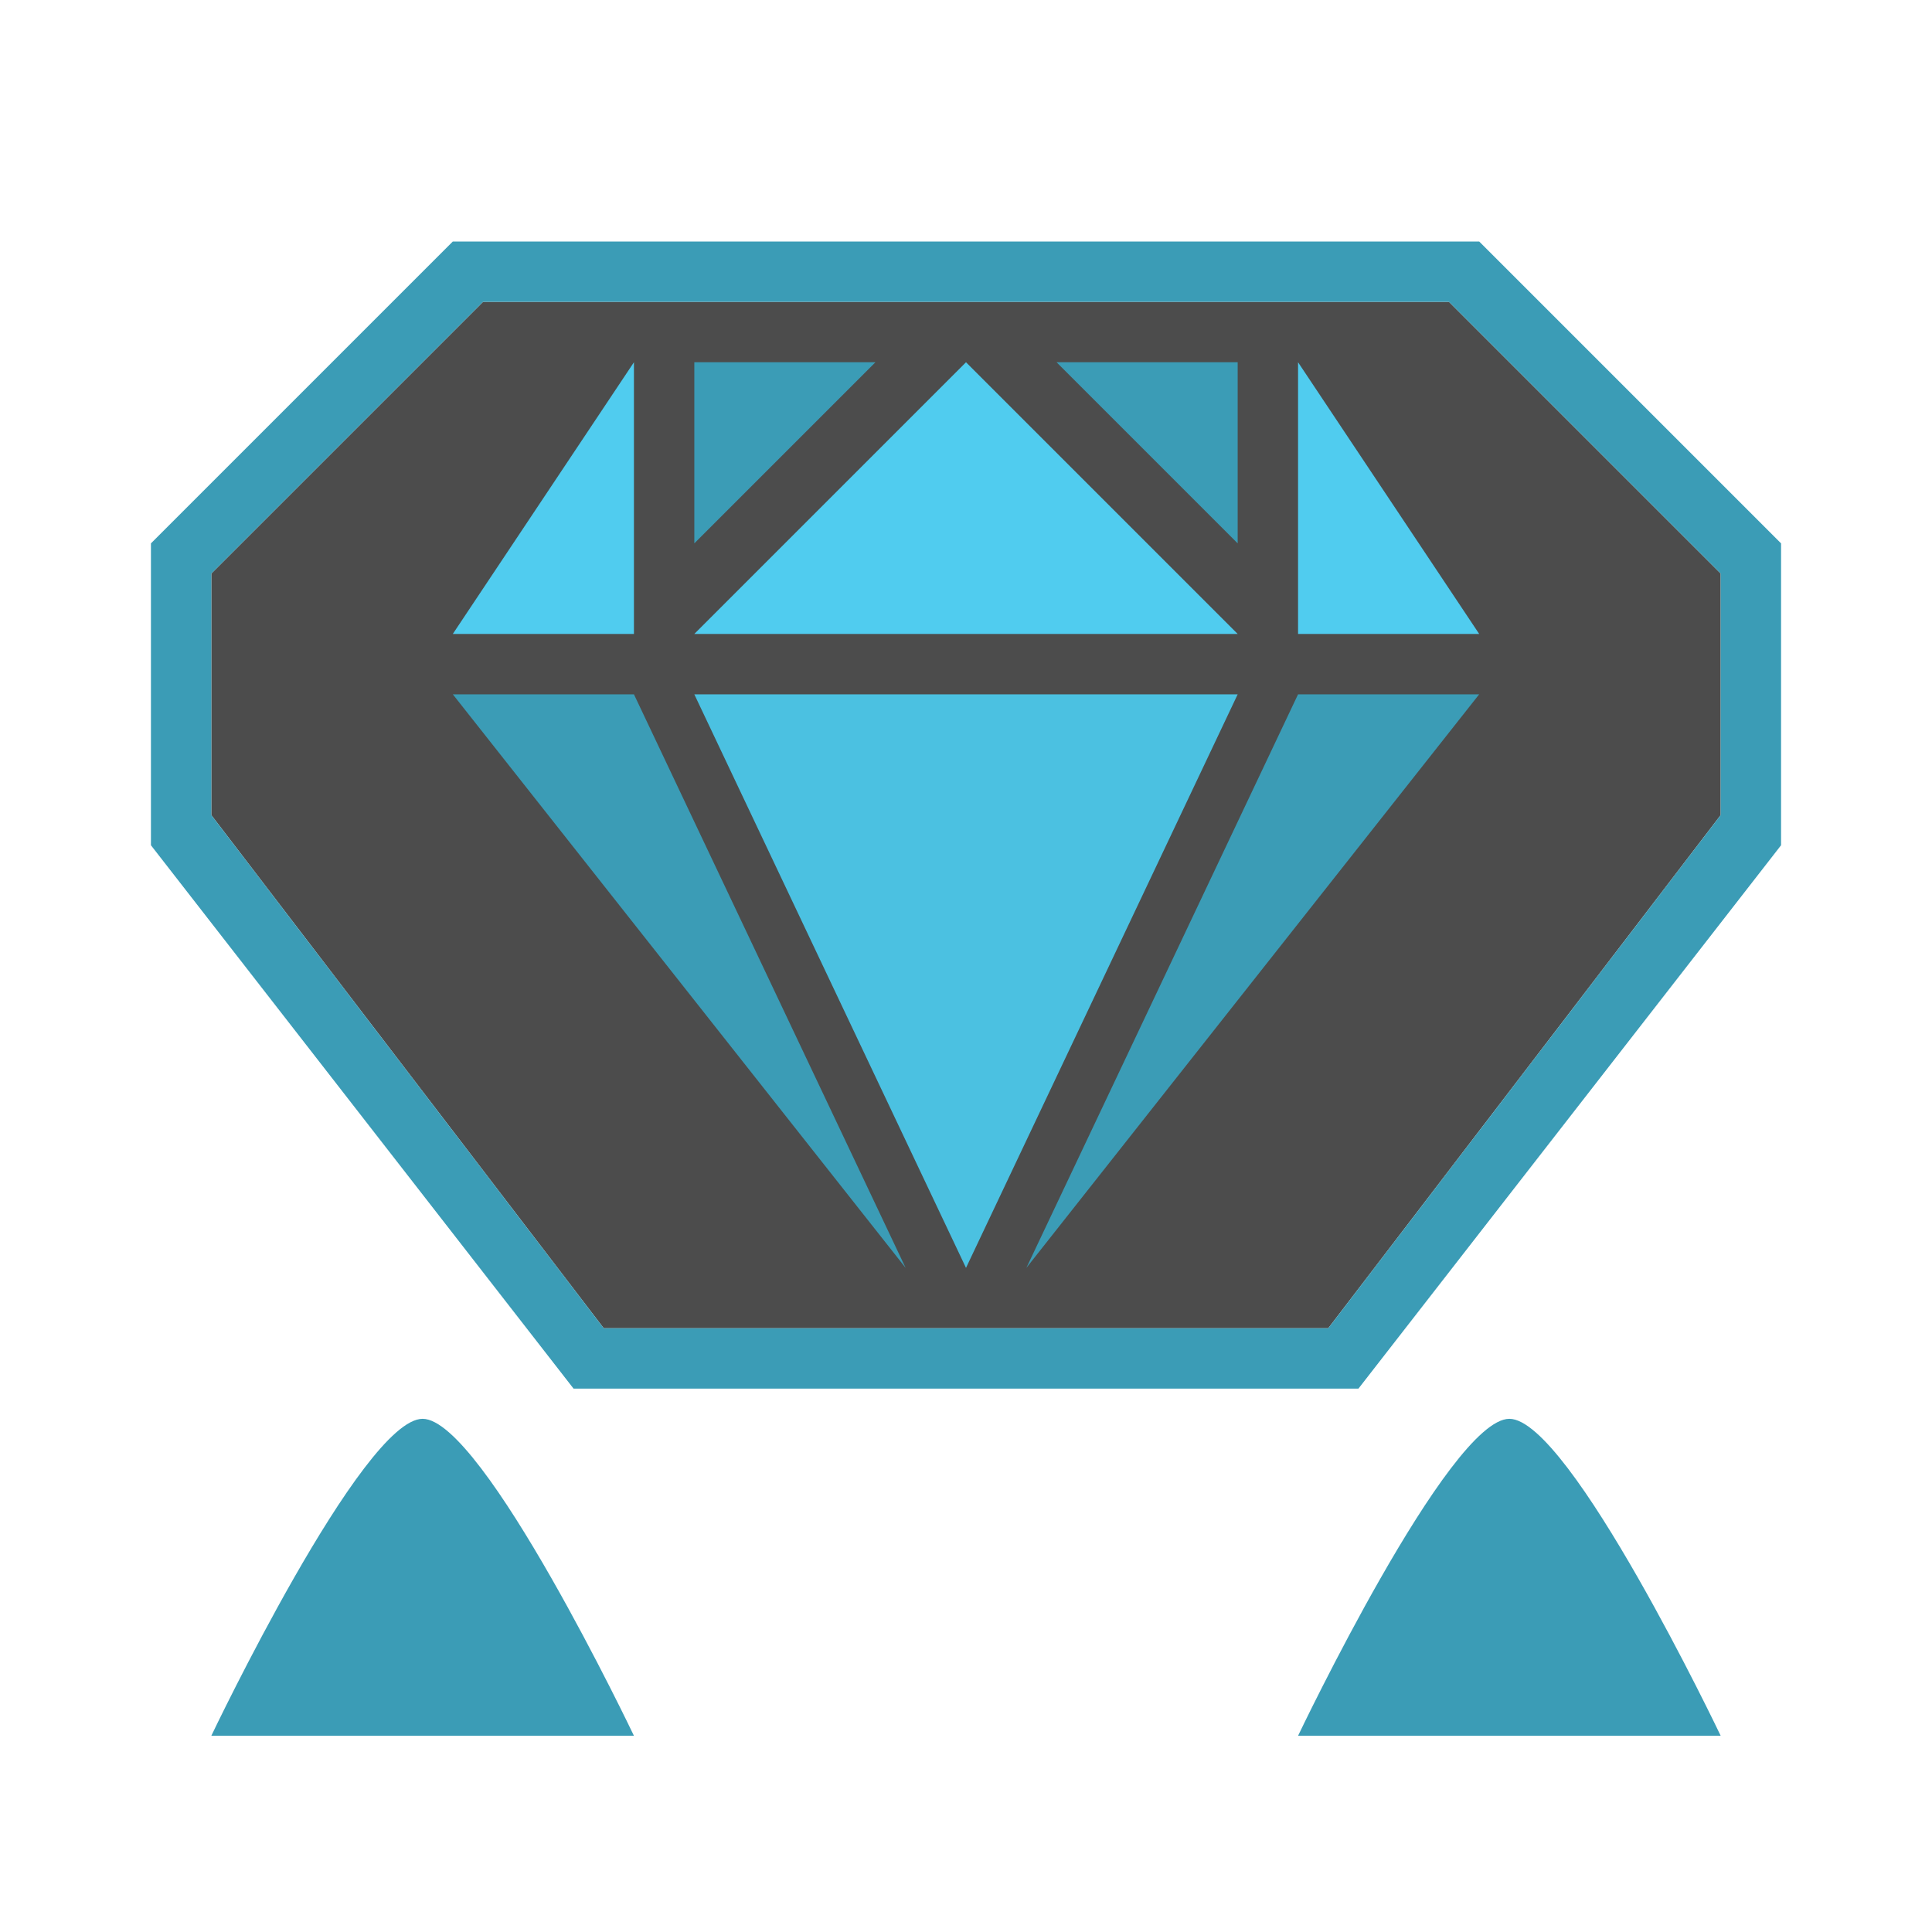
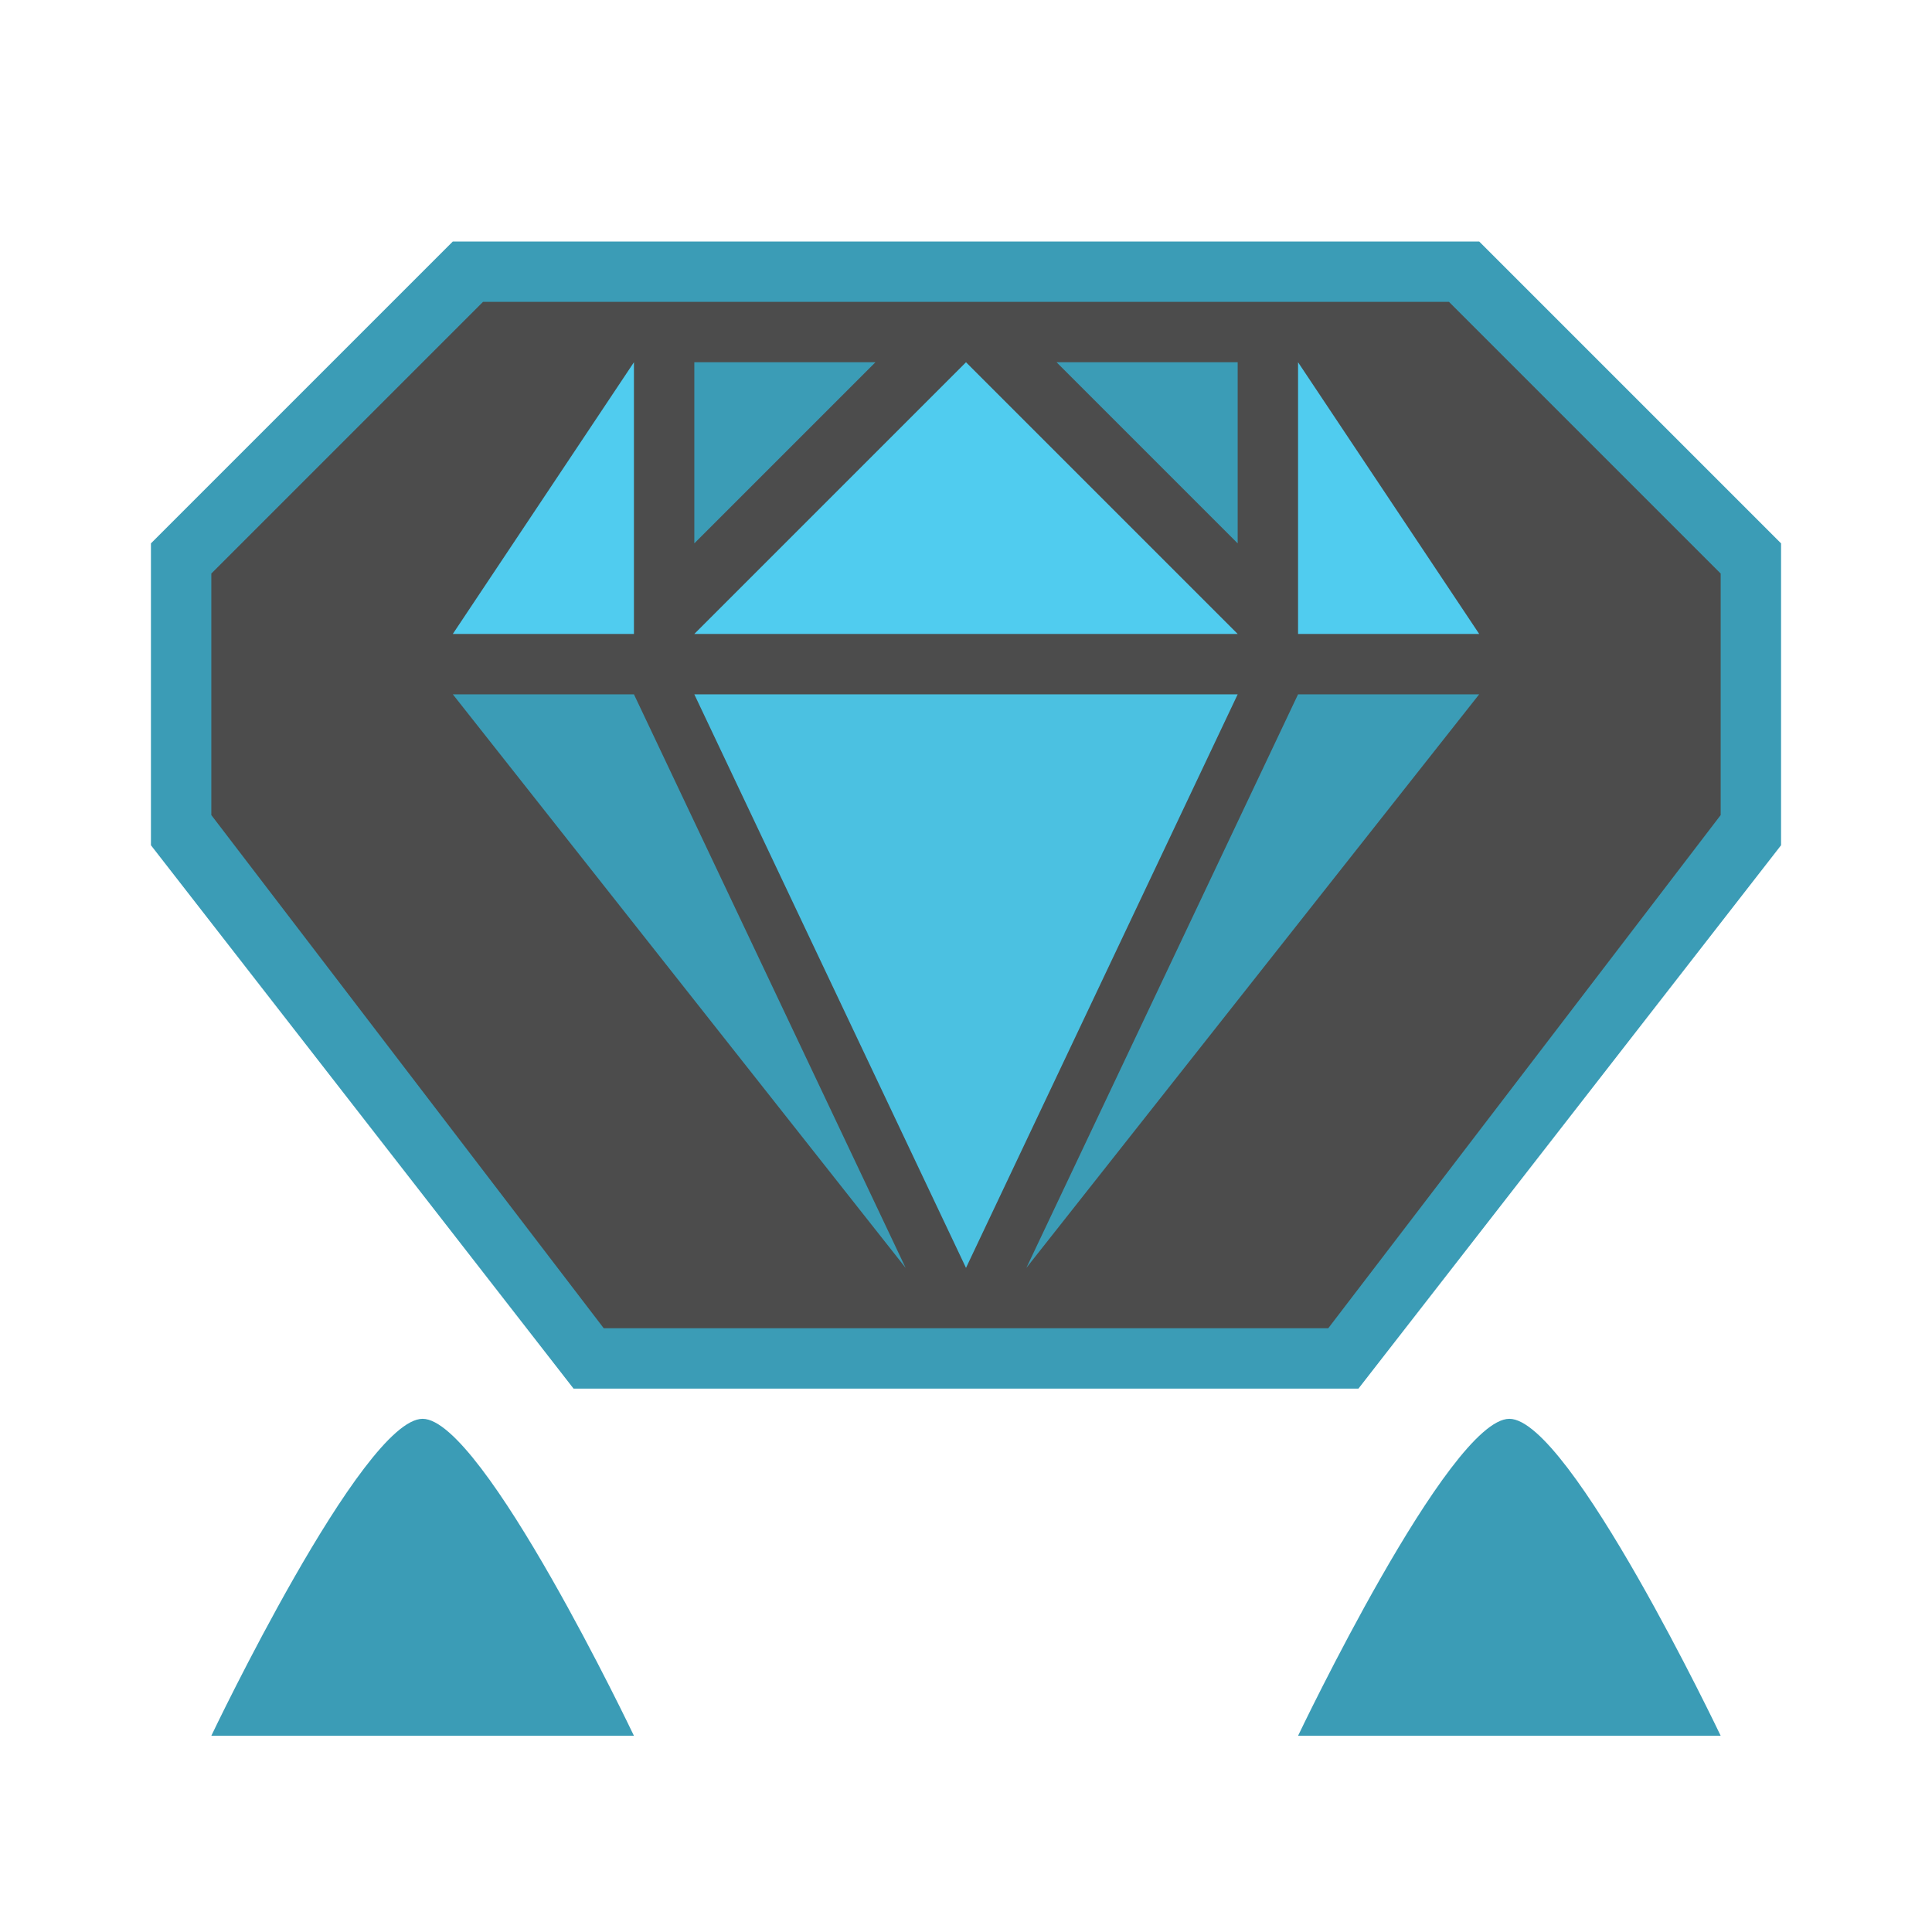
<svg xmlns="http://www.w3.org/2000/svg" width="100%" height="100%" viewBox="0 0 64 64" version="1.1" xml:space="preserve" style="fill-rule:evenodd;clip-rule:evenodd;stroke-linejoin:round;stroke-miterlimit:2;">
  <g transform="matrix(1,0,0,1,-64,-384)">
    <g transform="matrix(1,0,0,1,0,384)">
      <g id="Color_06_Rank_2" transform="matrix(1,0,0,1,-192,-256)">
-         <g id="background" transform="matrix(1,0,0,1,128,0)">
+         <g id="background" transform="matrix(1.04,0,0,1.05882,121.6,-16.6471)">
          <path d="M144,266L135,275L135,283L148,300L172,300L185,283L185,275L176,266L144,266Z" style="fill-opacity:0.7;" />
        </g>
        <g id="color_03" transform="matrix(1,0,0,1,192,256)">
          <path d="M78,47C80,47 85,57.5 85,57.5L71,57.5C71,57.5 76,47 78,47ZM114,47C116,47 121,57.5 121,57.5L107,57.5C107,57.5 112,47 114,47ZM79,8L69,18L69,28L83,46L109,46L123,28L123,18L113,8L79,8ZM80,10L71,19L71,27L84,44L108,44L121,27L121,19L112,10L80,10ZM85,23L94,42L79,23L85,23ZM107,23L98,42L113,23L107,23ZM87,12L87,18L93,12L87,12ZM105,12L105,18L99,12L105,12Z" style="fill:rgb(59,156,182);" />
        </g>
        <path id="color_02" d="M279,279L297,279L288,298L279,279Z" style="fill:rgb(75,193,225);" />
        <g id="color_01" transform="matrix(1,0,0,1,64,0)">
          <path d="M215,277L224,268L233,277L215,277ZM213,268L213,277L207,277L213,268ZM235,268L235,277L241,277L235,268Z" style="fill:rgb(80,204,239);" />
        </g>
      </g>
    </g>
  </g>
</svg>
